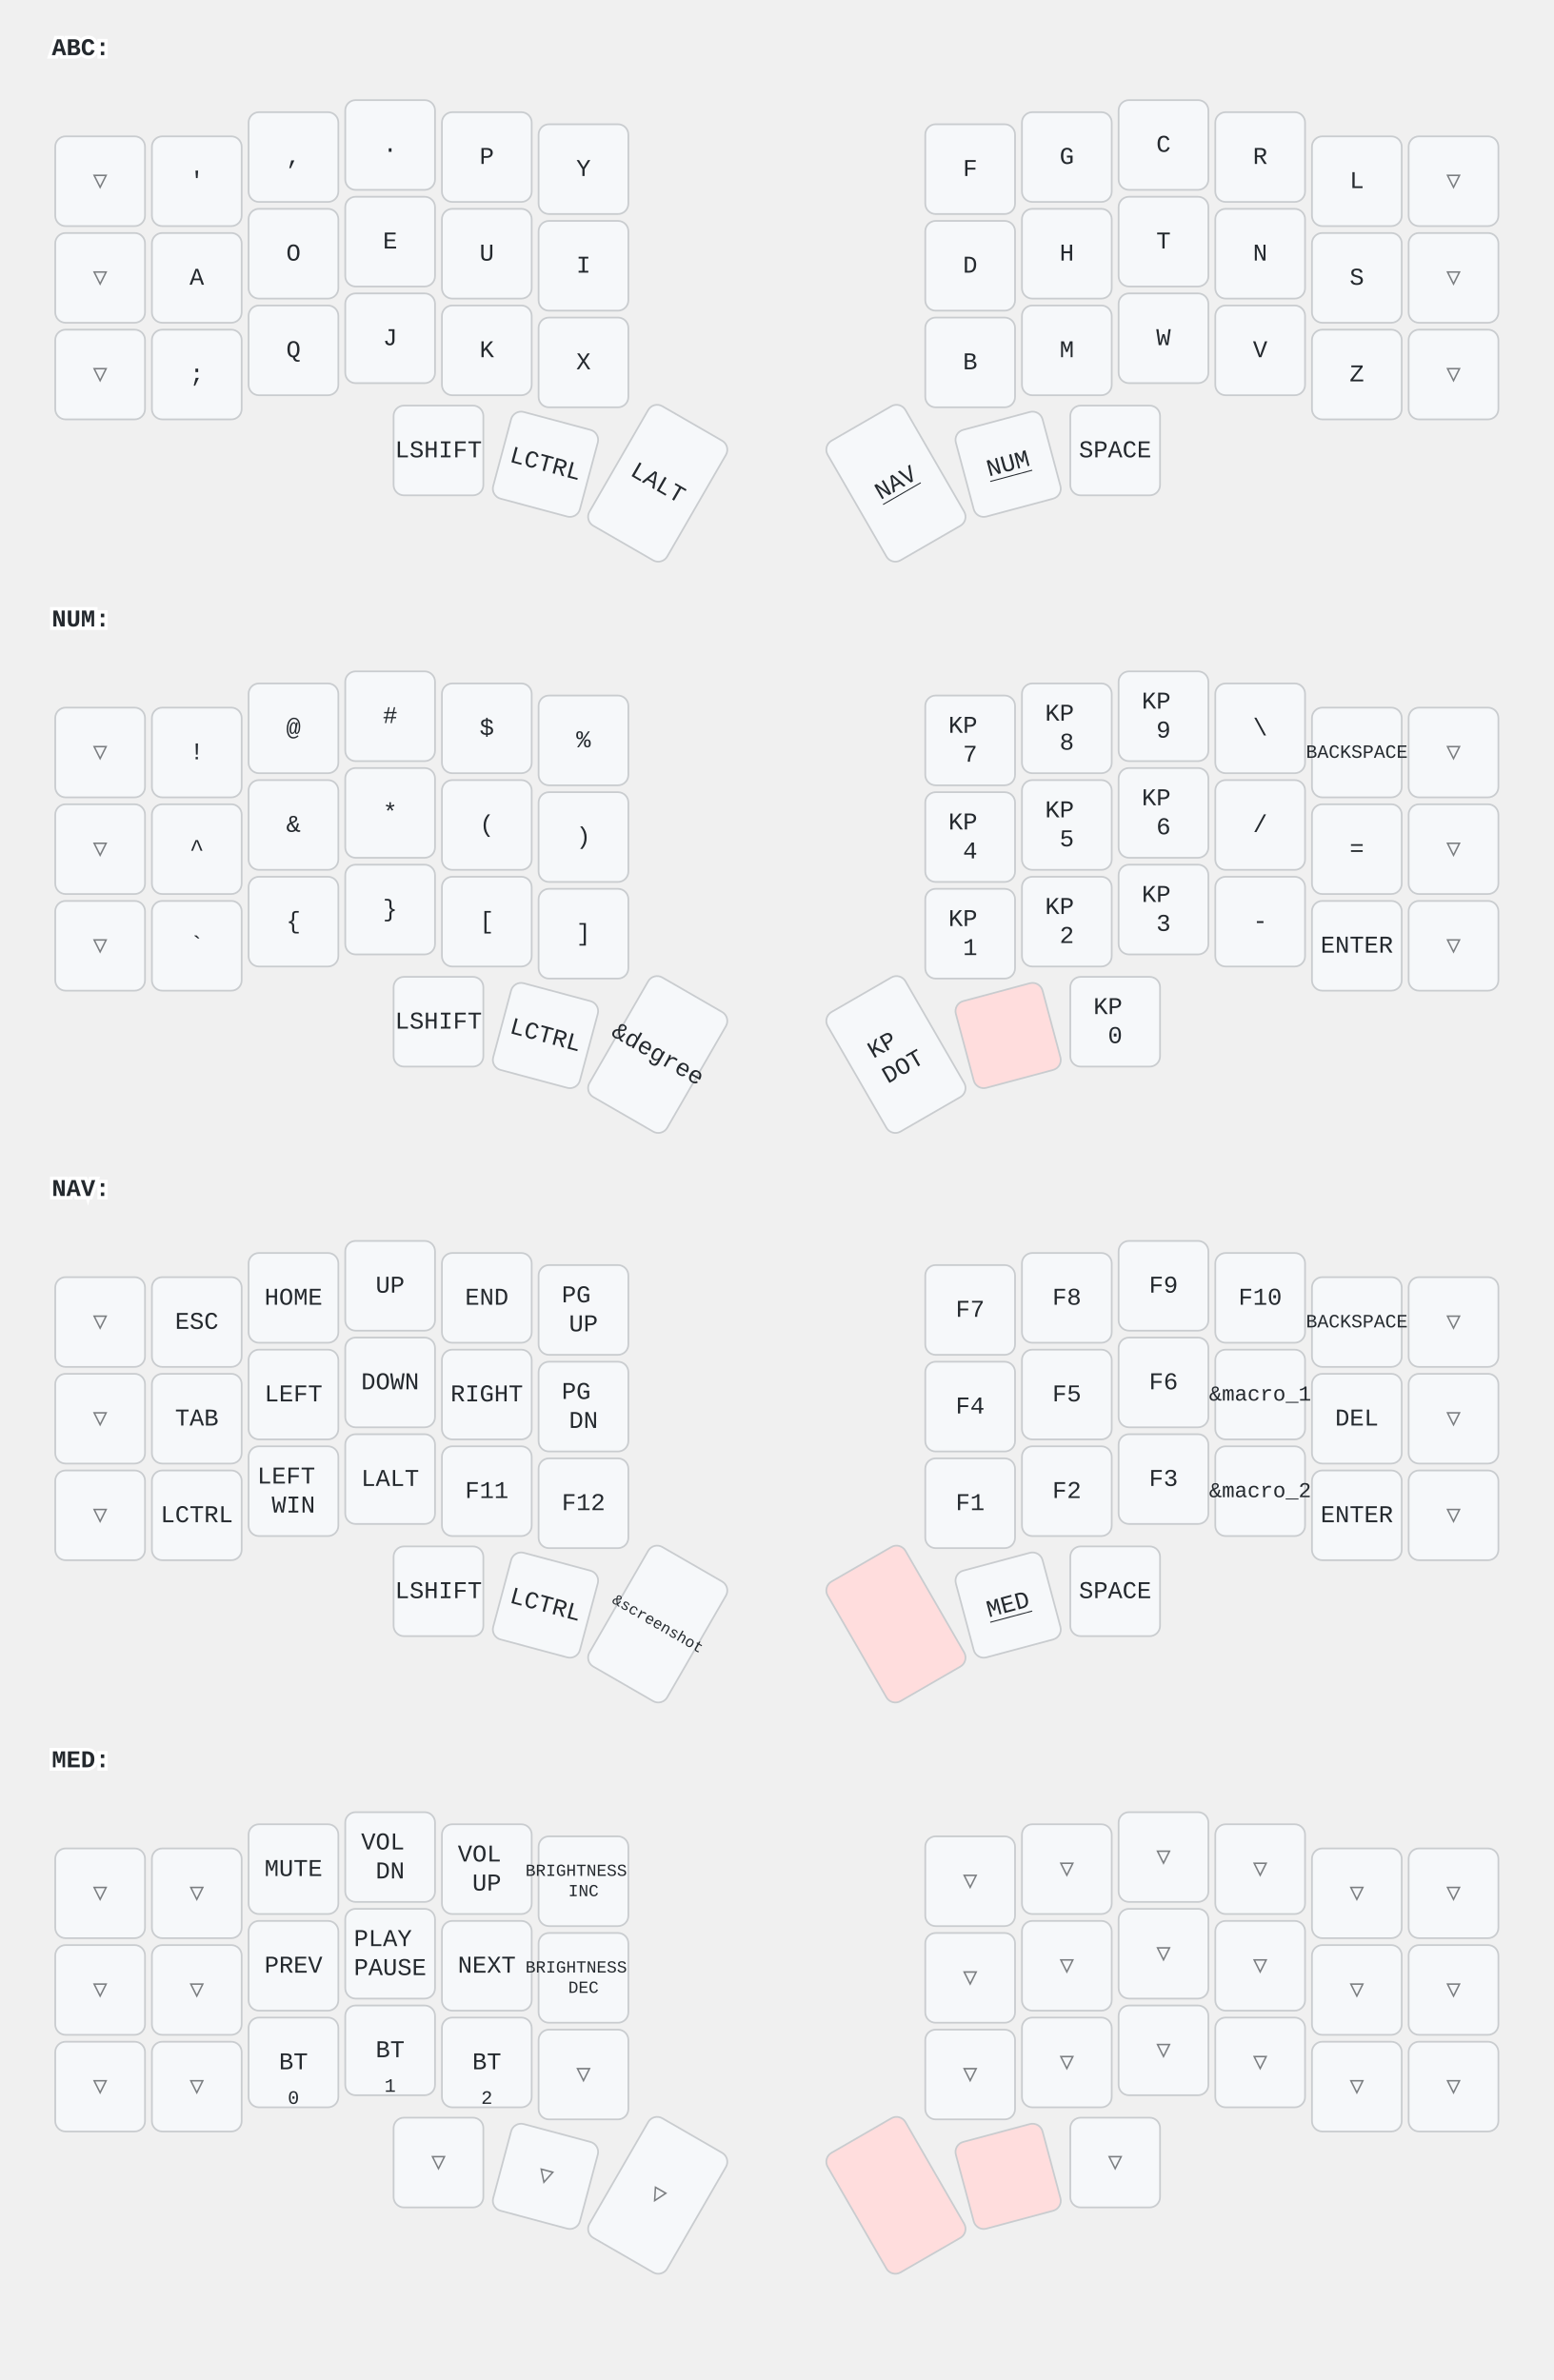
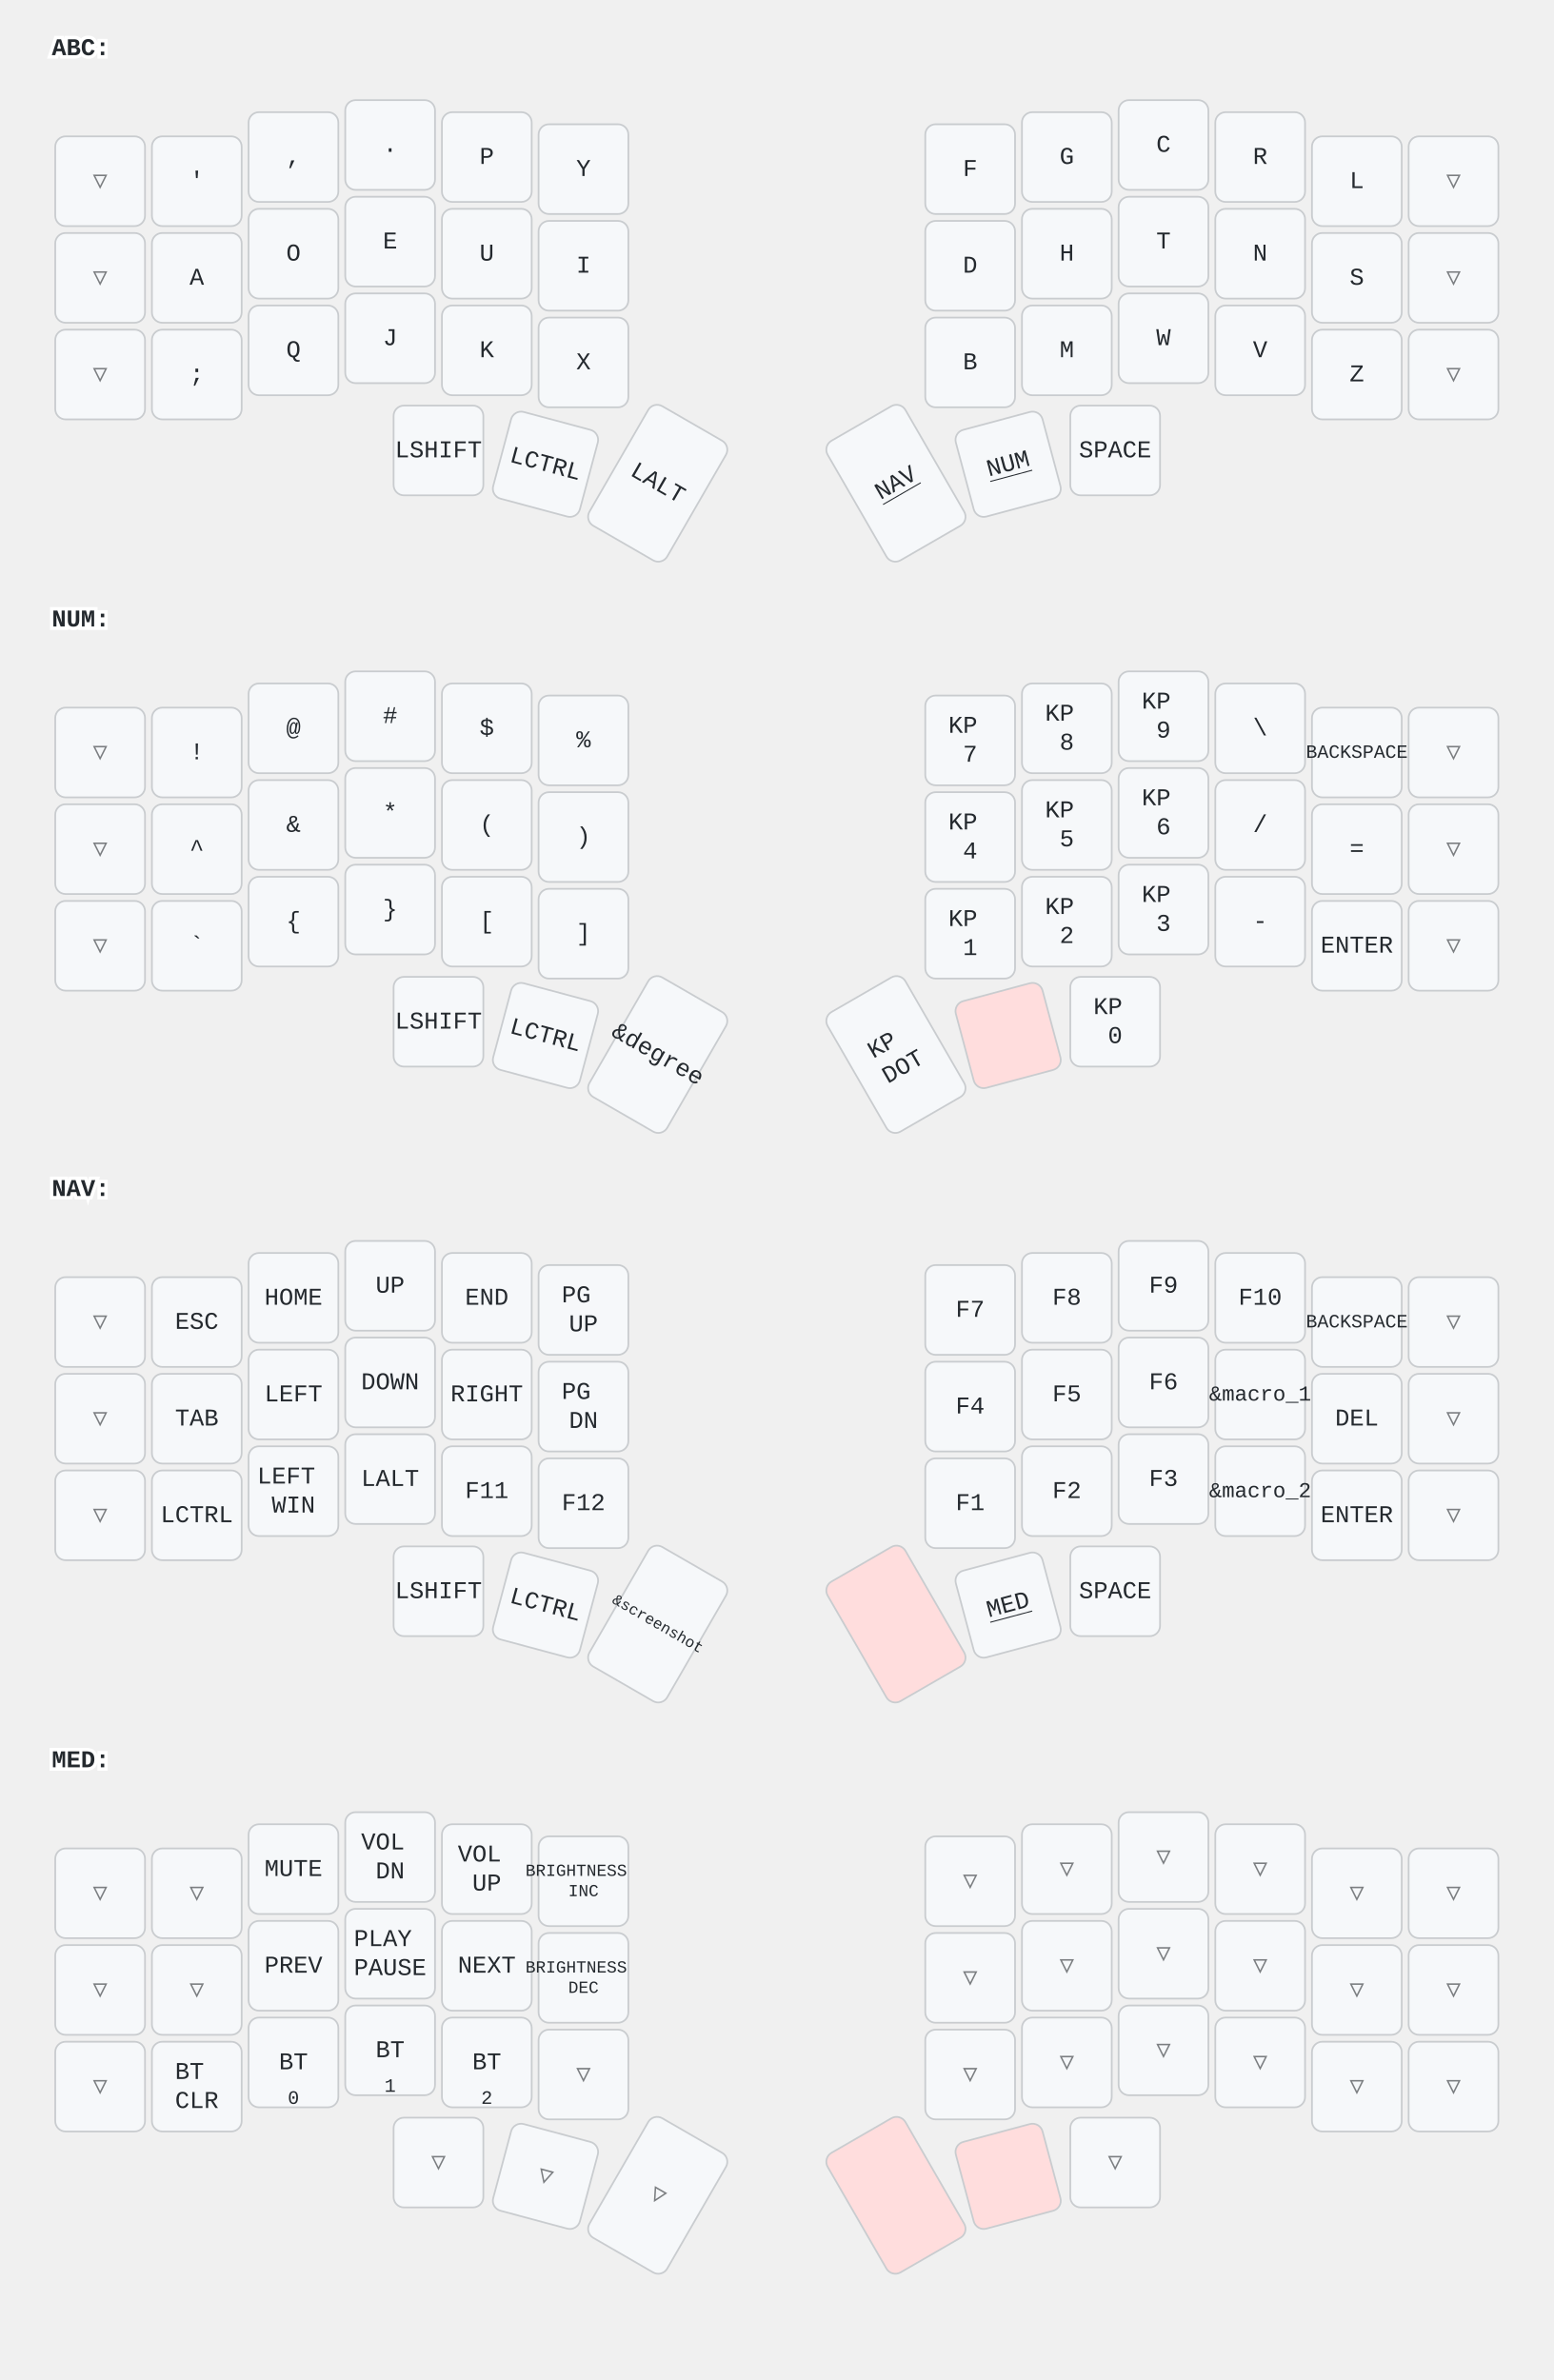
<svg xmlns="http://www.w3.org/2000/svg" width="900" height="1379" viewBox="0 0 900 1379" class="keymap">
  <style>/* inherit to force styles through use tags */
svg path {
    fill: inherit;
}

/* font and background color specifications */
svg.keymap {
    font-family: SFMono-Regular,Consolas,Liberation Mono,Menlo,monospace;
    font-size: 14px;
    font-kerning: normal;
    text-rendering: optimizeLegibility;
    fill: #24292e;
}

/* default key styling */
rect.key {
    fill: #f6f8fa;
}

rect.key, rect.combo {
    stroke: #c9cccf;
    stroke-width: 1;
}

/* default key side styling, only used is draw_key_sides is set */
rect.side {
    filter: brightness(90%);
}

/* color accent for combo boxes */
rect.combo, rect.combo-separate {
    fill: #cdf;
}

/* color accent for held keys */
rect.held, rect.combo.held {
    fill: #fdd;
}

/* color accent for ghost (optional) keys */
rect.ghost, rect.combo.ghost {
    stroke-dasharray: 4, 4;
    stroke-width: 2;
}

text {
    text-anchor: middle;
    dominant-baseline: middle;
}

/* styling for layer labels */
text.label {
    font-weight: bold;
    text-anchor: start;
    stroke: white;
    stroke-width: 4;
    paint-order: stroke;
}

/* styling for optional footer */
text.footer {
    text-anchor: end;
    dominant-baseline: auto;
    stroke: white;
    stroke-width: 4;
    paint-order: stroke;
}

/* styling for combo tap, and key non-tap label text */
- text.combo, text.hold, text.shifted, text.left, text.right {
+ text.combo, text.hold, text.shifted, text.left, text.right, text.tl, text.tr, text.bl, text.br {
    font-size: 11px;
}

- text.hold {
+ text.hold, text.bl, text.br {
    text-anchor: middle;
    dominant-baseline: auto;
}

- text.shifted {
+ text.shifted, text.tl, text.tr {
    text-anchor: middle;
    dominant-baseline: hanging;
}

- text.left {
+ text.left, text.tl, text.bl {
    text-anchor: start;
}

- text.right {
+ text.right, text.tr, text.br {
    text-anchor: end;
}

text.layer-activator {
    text-decoration: underline;
}

/* styling for hold/shifted label text in combo box */
text.combo.hold, text.combo.shifted, text.combo.left, text.combo.right {
    font-size: 8px;
}

/* lighter symbol for transparent keys */
text.trans {
    fill: #7b7e81;
}

/* styling for combo dendrons */
path.combo {
    stroke-width: 1;
    stroke: gray;
    fill: none;
}

/* Start Tabler Icons Cleanup */
/* cannot use height/width with glyphs */
.icon-tabler &gt; path {
    fill: inherit;
    stroke: inherit;
    stroke-width: 2;
}
/* hide tabler's default box */
.icon-tabler &gt; path[stroke="none"][fill="none"] {
    visibility: hidden;
}
/* End Tabler Icons Cleanup */
</style>
  <g transform="translate(30, 0)" class="layer-ABC">
    <text x="0" y="28" class="label" id="ABC">ABC:</text>
    <g transform="translate(0, 56)">
      <g transform="translate(28, 49)" class="key trans keypos-0">
        <rect rx="6" ry="6" x="-26" y="-26" width="52" height="52" class="key trans" />
        <text x="0" y="0" class="key trans tap">▽</text>
      </g>
      <g transform="translate(84, 49)" class="key keypos-1">
        <rect rx="6" ry="6" x="-26" y="-26" width="52" height="52" class="key" />
        <text x="0" y="0" class="key tap">'</text>
      </g>
      <g transform="translate(140, 35)" class="key keypos-2">
        <rect rx="6" ry="6" x="-26" y="-26" width="52" height="52" class="key" />
        <text x="0" y="0" class="key tap">,</text>
      </g>
      <g transform="translate(196, 28)" class="key keypos-3">
        <rect rx="6" ry="6" x="-26" y="-26" width="52" height="52" class="key" />
        <text x="0" y="0" class="key tap">.</text>
      </g>
      <g transform="translate(252, 35)" class="key keypos-4">
        <rect rx="6" ry="6" x="-26" y="-26" width="52" height="52" class="key" />
        <text x="0" y="0" class="key tap">P</text>
      </g>
      <g transform="translate(308, 42)" class="key keypos-5">
        <rect rx="6" ry="6" x="-26" y="-26" width="52" height="52" class="key" />
        <text x="0" y="0" class="key tap">Y</text>
      </g>
      <g transform="translate(532, 42)" class="key keypos-6">
        <rect rx="6" ry="6" x="-26" y="-26" width="52" height="52" class="key" />
        <text x="0" y="0" class="key tap">F</text>
      </g>
      <g transform="translate(588, 35)" class="key keypos-7">
        <rect rx="6" ry="6" x="-26" y="-26" width="52" height="52" class="key" />
        <text x="0" y="0" class="key tap">G</text>
      </g>
      <g transform="translate(644, 28)" class="key keypos-8">
        <rect rx="6" ry="6" x="-26" y="-26" width="52" height="52" class="key" />
        <text x="0" y="0" class="key tap">C</text>
      </g>
      <g transform="translate(700, 35)" class="key keypos-9">
        <rect rx="6" ry="6" x="-26" y="-26" width="52" height="52" class="key" />
        <text x="0" y="0" class="key tap">R</text>
      </g>
      <g transform="translate(756, 49)" class="key keypos-10">
        <rect rx="6" ry="6" x="-26" y="-26" width="52" height="52" class="key" />
        <text x="0" y="0" class="key tap">L</text>
      </g>
      <g transform="translate(812, 49)" class="key trans keypos-11">
        <rect rx="6" ry="6" x="-26" y="-26" width="52" height="52" class="key trans" />
        <text x="0" y="0" class="key trans tap">▽</text>
      </g>
      <g transform="translate(28, 105)" class="key trans keypos-12">
        <rect rx="6" ry="6" x="-26" y="-26" width="52" height="52" class="key trans" />
        <text x="0" y="0" class="key trans tap">▽</text>
      </g>
      <g transform="translate(84, 105)" class="key keypos-13">
        <rect rx="6" ry="6" x="-26" y="-26" width="52" height="52" class="key" />
        <text x="0" y="0" class="key tap">A</text>
      </g>
      <g transform="translate(140, 91)" class="key keypos-14">
        <rect rx="6" ry="6" x="-26" y="-26" width="52" height="52" class="key" />
        <text x="0" y="0" class="key tap">O</text>
      </g>
      <g transform="translate(196, 84)" class="key keypos-15">
        <rect rx="6" ry="6" x="-26" y="-26" width="52" height="52" class="key" />
        <text x="0" y="0" class="key tap">E</text>
      </g>
      <g transform="translate(252, 91)" class="key keypos-16">
        <rect rx="6" ry="6" x="-26" y="-26" width="52" height="52" class="key" />
        <text x="0" y="0" class="key tap">U</text>
      </g>
      <g transform="translate(308, 98)" class="key keypos-17">
        <rect rx="6" ry="6" x="-26" y="-26" width="52" height="52" class="key" />
        <text x="0" y="0" class="key tap">I</text>
      </g>
      <g transform="translate(532, 98)" class="key keypos-18">
        <rect rx="6" ry="6" x="-26" y="-26" width="52" height="52" class="key" />
        <text x="0" y="0" class="key tap">D</text>
      </g>
      <g transform="translate(588, 91)" class="key keypos-19">
        <rect rx="6" ry="6" x="-26" y="-26" width="52" height="52" class="key" />
        <text x="0" y="0" class="key tap">H</text>
      </g>
      <g transform="translate(644, 84)" class="key keypos-20">
        <rect rx="6" ry="6" x="-26" y="-26" width="52" height="52" class="key" />
        <text x="0" y="0" class="key tap">T</text>
      </g>
      <g transform="translate(700, 91)" class="key keypos-21">
        <rect rx="6" ry="6" x="-26" y="-26" width="52" height="52" class="key" />
        <text x="0" y="0" class="key tap">N</text>
      </g>
      <g transform="translate(756, 105)" class="key keypos-22">
        <rect rx="6" ry="6" x="-26" y="-26" width="52" height="52" class="key" />
        <text x="0" y="0" class="key tap">S</text>
      </g>
      <g transform="translate(812, 105)" class="key trans keypos-23">
        <rect rx="6" ry="6" x="-26" y="-26" width="52" height="52" class="key trans" />
        <text x="0" y="0" class="key trans tap">▽</text>
      </g>
      <g transform="translate(28, 161)" class="key trans keypos-24">
        <rect rx="6" ry="6" x="-26" y="-26" width="52" height="52" class="key trans" />
        <text x="0" y="0" class="key trans tap">▽</text>
      </g>
      <g transform="translate(84, 161)" class="key keypos-25">
        <rect rx="6" ry="6" x="-26" y="-26" width="52" height="52" class="key" />
        <text x="0" y="0" class="key tap">;</text>
      </g>
      <g transform="translate(140, 147)" class="key keypos-26">
        <rect rx="6" ry="6" x="-26" y="-26" width="52" height="52" class="key" />
        <text x="0" y="0" class="key tap">Q</text>
      </g>
      <g transform="translate(196, 140)" class="key keypos-27">
        <rect rx="6" ry="6" x="-26" y="-26" width="52" height="52" class="key" />
        <text x="0" y="0" class="key tap">J</text>
      </g>
      <g transform="translate(252, 147)" class="key keypos-28">
        <rect rx="6" ry="6" x="-26" y="-26" width="52" height="52" class="key" />
        <text x="0" y="0" class="key tap">K</text>
      </g>
      <g transform="translate(308, 154)" class="key keypos-29">
        <rect rx="6" ry="6" x="-26" y="-26" width="52" height="52" class="key" />
        <text x="0" y="0" class="key tap">X</text>
      </g>
      <g transform="translate(532, 154)" class="key keypos-30">
        <rect rx="6" ry="6" x="-26" y="-26" width="52" height="52" class="key" />
        <text x="0" y="0" class="key tap">B</text>
      </g>
      <g transform="translate(588, 147)" class="key keypos-31">
        <rect rx="6" ry="6" x="-26" y="-26" width="52" height="52" class="key" />
        <text x="0" y="0" class="key tap">M</text>
      </g>
      <g transform="translate(644, 140)" class="key keypos-32">
        <rect rx="6" ry="6" x="-26" y="-26" width="52" height="52" class="key" />
        <text x="0" y="0" class="key tap">W</text>
      </g>
      <g transform="translate(700, 147)" class="key keypos-33">
        <rect rx="6" ry="6" x="-26" y="-26" width="52" height="52" class="key" />
        <text x="0" y="0" class="key tap">V</text>
      </g>
      <g transform="translate(756, 161)" class="key keypos-34">
        <rect rx="6" ry="6" x="-26" y="-26" width="52" height="52" class="key" />
        <text x="0" y="0" class="key tap">Z</text>
      </g>
      <g transform="translate(812, 161)" class="key trans keypos-35">
        <rect rx="6" ry="6" x="-26" y="-26" width="52" height="52" class="key trans" />
        <text x="0" y="0" class="key trans tap">▽</text>
      </g>
      <g transform="translate(224, 205)" class="key keypos-36">
        <rect rx="6" ry="6" x="-26" y="-26" width="52" height="52" class="key" />
        <text x="0" y="0" class="key tap">LSHIFT</text>
      </g>
      <g transform="translate(286, 213) rotate(15.0)" class="key keypos-37">
        <rect rx="6" ry="6" x="-26" y="-26" width="52" height="52" class="key" />
        <text x="0" y="0" class="key tap">LCTRL</text>
      </g>
      <g transform="translate(351, 224) rotate(30.0)" class="key keypos-38">
        <rect rx="6" ry="6" x="-26" y="-40" width="52" height="80" class="key" />
        <text x="0" y="0" class="key tap">LALT</text>
      </g>
      <g transform="translate(489, 224) rotate(-30.0)" class="key keypos-39">
        <rect rx="6" ry="6" x="-26" y="-40" width="52" height="80" class="key" />
        <a href="#NAV">
          <text x="0" y="0" class="key tap layer-activator">NAV</text>
        </a>
      </g>
      <g transform="translate(554, 213) rotate(-15.0)" class="key keypos-40">
        <rect rx="6" ry="6" x="-26" y="-26" width="52" height="52" class="key" />
        <a href="#NUM">
          <text x="0" y="0" class="key tap layer-activator">NUM</text>
        </a>
      </g>
      <g transform="translate(616, 205)" class="key keypos-41">
        <rect rx="6" ry="6" x="-26" y="-26" width="52" height="52" class="key" />
        <text x="0" y="0" class="key tap">SPACE</text>
      </g>
    </g>
  </g>
  <g transform="translate(30, 331)" class="layer-NUM">
    <text x="0" y="28" class="label" id="NUM">NUM:</text>
    <g transform="translate(0, 56)">
      <g transform="translate(28, 49)" class="key trans keypos-0">
        <rect rx="6" ry="6" x="-26" y="-26" width="52" height="52" class="key trans" />
        <text x="0" y="0" class="key trans tap">▽</text>
      </g>
      <g transform="translate(84, 49)" class="key keypos-1">
        <rect rx="6" ry="6" x="-26" y="-26" width="52" height="52" class="key" />
        <text x="0" y="0" class="key tap">!</text>
      </g>
      <g transform="translate(140, 35)" class="key keypos-2">
        <rect rx="6" ry="6" x="-26" y="-26" width="52" height="52" class="key" />
        <text x="0" y="0" class="key tap">@</text>
      </g>
      <g transform="translate(196, 28)" class="key keypos-3">
        <rect rx="6" ry="6" x="-26" y="-26" width="52" height="52" class="key" />
        <text x="0" y="0" class="key tap">#</text>
      </g>
      <g transform="translate(252, 35)" class="key keypos-4">
        <rect rx="6" ry="6" x="-26" y="-26" width="52" height="52" class="key" />
        <text x="0" y="0" class="key tap">$</text>
      </g>
      <g transform="translate(308, 42)" class="key keypos-5">
        <rect rx="6" ry="6" x="-26" y="-26" width="52" height="52" class="key" />
        <text x="0" y="0" class="key tap">%</text>
      </g>
      <g transform="translate(532, 42)" class="key keypos-6">
        <rect rx="6" ry="6" x="-26" y="-26" width="52" height="52" class="key" />
        <text x="0" y="0" class="key tap">
          <tspan x="0" dy="-0.6em">KP</tspan>
          <tspan x="0" dy="1.2em">7</tspan>
        </text>
      </g>
      <g transform="translate(588, 35)" class="key keypos-7">
        <rect rx="6" ry="6" x="-26" y="-26" width="52" height="52" class="key" />
        <text x="0" y="0" class="key tap">
          <tspan x="0" dy="-0.6em">KP</tspan>
          <tspan x="0" dy="1.2em">8</tspan>
        </text>
      </g>
      <g transform="translate(644, 28)" class="key keypos-8">
        <rect rx="6" ry="6" x="-26" y="-26" width="52" height="52" class="key" />
        <text x="0" y="0" class="key tap">
          <tspan x="0" dy="-0.6em">KP</tspan>
          <tspan x="0" dy="1.2em">9</tspan>
        </text>
      </g>
      <g transform="translate(700, 35)" class="key keypos-9">
        <rect rx="6" ry="6" x="-26" y="-26" width="52" height="52" class="key" />
        <text x="0" y="0" class="key tap">\</text>
      </g>
      <g transform="translate(756, 49)" class="key keypos-10">
        <rect rx="6" ry="6" x="-26" y="-26" width="52" height="52" class="key" />
        <text x="0" y="0" class="key tap">
          <tspan style="font-size: 78%">BACKSPACE</tspan>
        </text>
      </g>
      <g transform="translate(812, 49)" class="key trans keypos-11">
        <rect rx="6" ry="6" x="-26" y="-26" width="52" height="52" class="key trans" />
        <text x="0" y="0" class="key trans tap">▽</text>
      </g>
      <g transform="translate(28, 105)" class="key trans keypos-12">
        <rect rx="6" ry="6" x="-26" y="-26" width="52" height="52" class="key trans" />
        <text x="0" y="0" class="key trans tap">▽</text>
      </g>
      <g transform="translate(84, 105)" class="key keypos-13">
        <rect rx="6" ry="6" x="-26" y="-26" width="52" height="52" class="key" />
        <text x="0" y="0" class="key tap">^</text>
      </g>
      <g transform="translate(140, 91)" class="key keypos-14">
        <rect rx="6" ry="6" x="-26" y="-26" width="52" height="52" class="key" />
        <text x="0" y="0" class="key tap">&amp;</text>
      </g>
      <g transform="translate(196, 84)" class="key keypos-15">
        <rect rx="6" ry="6" x="-26" y="-26" width="52" height="52" class="key" />
        <text x="0" y="0" class="key tap">*</text>
      </g>
      <g transform="translate(252, 91)" class="key keypos-16">
        <rect rx="6" ry="6" x="-26" y="-26" width="52" height="52" class="key" />
        <text x="0" y="0" class="key tap">(</text>
      </g>
      <g transform="translate(308, 98)" class="key keypos-17">
        <rect rx="6" ry="6" x="-26" y="-26" width="52" height="52" class="key" />
        <text x="0" y="0" class="key tap">)</text>
      </g>
      <g transform="translate(532, 98)" class="key keypos-18">
        <rect rx="6" ry="6" x="-26" y="-26" width="52" height="52" class="key" />
        <text x="0" y="0" class="key tap">
          <tspan x="0" dy="-0.6em">KP</tspan>
          <tspan x="0" dy="1.2em">4</tspan>
        </text>
      </g>
      <g transform="translate(588, 91)" class="key keypos-19">
        <rect rx="6" ry="6" x="-26" y="-26" width="52" height="52" class="key" />
        <text x="0" y="0" class="key tap">
          <tspan x="0" dy="-0.6em">KP</tspan>
          <tspan x="0" dy="1.2em">5</tspan>
        </text>
      </g>
      <g transform="translate(644, 84)" class="key keypos-20">
        <rect rx="6" ry="6" x="-26" y="-26" width="52" height="52" class="key" />
        <text x="0" y="0" class="key tap">
          <tspan x="0" dy="-0.6em">KP</tspan>
          <tspan x="0" dy="1.2em">6</tspan>
        </text>
      </g>
      <g transform="translate(700, 91)" class="key keypos-21">
        <rect rx="6" ry="6" x="-26" y="-26" width="52" height="52" class="key" />
        <text x="0" y="0" class="key tap">/</text>
      </g>
      <g transform="translate(756, 105)" class="key keypos-22">
        <rect rx="6" ry="6" x="-26" y="-26" width="52" height="52" class="key" />
        <text x="0" y="0" class="key tap">=</text>
      </g>
      <g transform="translate(812, 105)" class="key trans keypos-23">
        <rect rx="6" ry="6" x="-26" y="-26" width="52" height="52" class="key trans" />
        <text x="0" y="0" class="key trans tap">▽</text>
      </g>
      <g transform="translate(28, 161)" class="key trans keypos-24">
        <rect rx="6" ry="6" x="-26" y="-26" width="52" height="52" class="key trans" />
        <text x="0" y="0" class="key trans tap">▽</text>
      </g>
      <g transform="translate(84, 161)" class="key keypos-25">
        <rect rx="6" ry="6" x="-26" y="-26" width="52" height="52" class="key" />
        <text x="0" y="0" class="key tap">`</text>
      </g>
      <g transform="translate(140, 147)" class="key keypos-26">
        <rect rx="6" ry="6" x="-26" y="-26" width="52" height="52" class="key" />
        <text x="0" y="0" class="key tap">{</text>
      </g>
      <g transform="translate(196, 140)" class="key keypos-27">
        <rect rx="6" ry="6" x="-26" y="-26" width="52" height="52" class="key" />
        <text x="0" y="0" class="key tap">}</text>
      </g>
      <g transform="translate(252, 147)" class="key keypos-28">
        <rect rx="6" ry="6" x="-26" y="-26" width="52" height="52" class="key" />
        <text x="0" y="0" class="key tap">[</text>
      </g>
      <g transform="translate(308, 154)" class="key keypos-29">
        <rect rx="6" ry="6" x="-26" y="-26" width="52" height="52" class="key" />
        <text x="0" y="0" class="key tap">]</text>
      </g>
      <g transform="translate(532, 154)" class="key keypos-30">
        <rect rx="6" ry="6" x="-26" y="-26" width="52" height="52" class="key" />
        <text x="0" y="0" class="key tap">
          <tspan x="0" dy="-0.6em">KP</tspan>
          <tspan x="0" dy="1.2em">1</tspan>
        </text>
      </g>
      <g transform="translate(588, 147)" class="key keypos-31">
        <rect rx="6" ry="6" x="-26" y="-26" width="52" height="52" class="key" />
        <text x="0" y="0" class="key tap">
          <tspan x="0" dy="-0.6em">KP</tspan>
          <tspan x="0" dy="1.2em">2</tspan>
        </text>
      </g>
      <g transform="translate(644, 140)" class="key keypos-32">
        <rect rx="6" ry="6" x="-26" y="-26" width="52" height="52" class="key" />
        <text x="0" y="0" class="key tap">
          <tspan x="0" dy="-0.6em">KP</tspan>
          <tspan x="0" dy="1.2em">3</tspan>
        </text>
      </g>
      <g transform="translate(700, 147)" class="key keypos-33">
        <rect rx="6" ry="6" x="-26" y="-26" width="52" height="52" class="key" />
        <text x="0" y="0" class="key tap">-</text>
      </g>
      <g transform="translate(756, 161)" class="key keypos-34">
        <rect rx="6" ry="6" x="-26" y="-26" width="52" height="52" class="key" />
        <text x="0" y="0" class="key tap">ENTER</text>
      </g>
      <g transform="translate(812, 161)" class="key trans keypos-35">
        <rect rx="6" ry="6" x="-26" y="-26" width="52" height="52" class="key trans" />
        <text x="0" y="0" class="key trans tap">▽</text>
      </g>
      <g transform="translate(224, 205)" class="key keypos-36">
        <rect rx="6" ry="6" x="-26" y="-26" width="52" height="52" class="key" />
        <text x="0" y="0" class="key tap">LSHIFT</text>
      </g>
      <g transform="translate(286, 213) rotate(15.0)" class="key keypos-37">
        <rect rx="6" ry="6" x="-26" y="-26" width="52" height="52" class="key" />
        <text x="0" y="0" class="key tap">LCTRL</text>
      </g>
      <g transform="translate(351, 224) rotate(30.0)" class="key keypos-38">
        <rect rx="6" ry="6" x="-26" y="-40" width="52" height="80" class="key" />
        <text x="0" y="0" class="key tap">&amp;degree</text>
      </g>
      <g transform="translate(489, 224) rotate(-30.0)" class="key keypos-39">
        <rect rx="6" ry="6" x="-26" y="-40" width="52" height="80" class="key" />
        <text x="0" y="0" class="key tap">
          <tspan x="0" dy="-0.6em">KP</tspan>
          <tspan x="0" dy="1.2em">DOT</tspan>
        </text>
      </g>
      <g transform="translate(554, 213) rotate(-15.0)" class="key held keypos-40">
        <rect rx="6" ry="6" x="-26" y="-26" width="52" height="52" class="key held" />
      </g>
      <g transform="translate(616, 205)" class="key keypos-41">
        <rect rx="6" ry="6" x="-26" y="-26" width="52" height="52" class="key" />
        <text x="0" y="0" class="key tap">
          <tspan x="0" dy="-0.6em">KP</tspan>
          <tspan x="0" dy="1.2em">0</tspan>
        </text>
      </g>
    </g>
  </g>
  <g transform="translate(30, 661)" class="layer-NAV">
    <text x="0" y="28" class="label" id="NAV">NAV:</text>
    <g transform="translate(0, 56)">
      <g transform="translate(28, 49)" class="key trans keypos-0">
        <rect rx="6" ry="6" x="-26" y="-26" width="52" height="52" class="key trans" />
        <text x="0" y="0" class="key trans tap">▽</text>
      </g>
      <g transform="translate(84, 49)" class="key keypos-1">
        <rect rx="6" ry="6" x="-26" y="-26" width="52" height="52" class="key" />
        <text x="0" y="0" class="key tap">ESC</text>
      </g>
      <g transform="translate(140, 35)" class="key keypos-2">
        <rect rx="6" ry="6" x="-26" y="-26" width="52" height="52" class="key" />
        <text x="0" y="0" class="key tap">HOME</text>
      </g>
      <g transform="translate(196, 28)" class="key keypos-3">
        <rect rx="6" ry="6" x="-26" y="-26" width="52" height="52" class="key" />
        <text x="0" y="0" class="key tap">UP</text>
      </g>
      <g transform="translate(252, 35)" class="key keypos-4">
        <rect rx="6" ry="6" x="-26" y="-26" width="52" height="52" class="key" />
        <text x="0" y="0" class="key tap">END</text>
      </g>
      <g transform="translate(308, 42)" class="key keypos-5">
        <rect rx="6" ry="6" x="-26" y="-26" width="52" height="52" class="key" />
        <text x="0" y="0" class="key tap">
          <tspan x="0" dy="-0.6em">PG</tspan>
          <tspan x="0" dy="1.2em">UP</tspan>
        </text>
      </g>
      <g transform="translate(532, 42)" class="key keypos-6">
        <rect rx="6" ry="6" x="-26" y="-26" width="52" height="52" class="key" />
        <text x="0" y="0" class="key tap">F7</text>
      </g>
      <g transform="translate(588, 35)" class="key keypos-7">
        <rect rx="6" ry="6" x="-26" y="-26" width="52" height="52" class="key" />
        <text x="0" y="0" class="key tap">F8</text>
      </g>
      <g transform="translate(644, 28)" class="key keypos-8">
        <rect rx="6" ry="6" x="-26" y="-26" width="52" height="52" class="key" />
        <text x="0" y="0" class="key tap">F9</text>
      </g>
      <g transform="translate(700, 35)" class="key keypos-9">
        <rect rx="6" ry="6" x="-26" y="-26" width="52" height="52" class="key" />
        <text x="0" y="0" class="key tap">F10</text>
      </g>
      <g transform="translate(756, 49)" class="key keypos-10">
        <rect rx="6" ry="6" x="-26" y="-26" width="52" height="52" class="key" />
        <text x="0" y="0" class="key tap">
          <tspan style="font-size: 78%">BACKSPACE</tspan>
        </text>
      </g>
      <g transform="translate(812, 49)" class="key trans keypos-11">
        <rect rx="6" ry="6" x="-26" y="-26" width="52" height="52" class="key trans" />
        <text x="0" y="0" class="key trans tap">▽</text>
      </g>
      <g transform="translate(28, 105)" class="key trans keypos-12">
        <rect rx="6" ry="6" x="-26" y="-26" width="52" height="52" class="key trans" />
        <text x="0" y="0" class="key trans tap">▽</text>
      </g>
      <g transform="translate(84, 105)" class="key keypos-13">
        <rect rx="6" ry="6" x="-26" y="-26" width="52" height="52" class="key" />
        <text x="0" y="0" class="key tap">TAB</text>
      </g>
      <g transform="translate(140, 91)" class="key keypos-14">
        <rect rx="6" ry="6" x="-26" y="-26" width="52" height="52" class="key" />
        <text x="0" y="0" class="key tap">LEFT</text>
      </g>
      <g transform="translate(196, 84)" class="key keypos-15">
        <rect rx="6" ry="6" x="-26" y="-26" width="52" height="52" class="key" />
        <text x="0" y="0" class="key tap">DOWN</text>
      </g>
      <g transform="translate(252, 91)" class="key keypos-16">
        <rect rx="6" ry="6" x="-26" y="-26" width="52" height="52" class="key" />
        <text x="0" y="0" class="key tap">RIGHT</text>
      </g>
      <g transform="translate(308, 98)" class="key keypos-17">
        <rect rx="6" ry="6" x="-26" y="-26" width="52" height="52" class="key" />
        <text x="0" y="0" class="key tap">
          <tspan x="0" dy="-0.6em">PG</tspan>
          <tspan x="0" dy="1.2em">DN</tspan>
        </text>
      </g>
      <g transform="translate(532, 98)" class="key keypos-18">
        <rect rx="6" ry="6" x="-26" y="-26" width="52" height="52" class="key" />
        <text x="0" y="0" class="key tap">F4</text>
      </g>
      <g transform="translate(588, 91)" class="key keypos-19">
        <rect rx="6" ry="6" x="-26" y="-26" width="52" height="52" class="key" />
        <text x="0" y="0" class="key tap">F5</text>
      </g>
      <g transform="translate(644, 84)" class="key keypos-20">
        <rect rx="6" ry="6" x="-26" y="-26" width="52" height="52" class="key" />
        <text x="0" y="0" class="key tap">F6</text>
      </g>
      <g transform="translate(700, 91)" class="key keypos-21">
        <rect rx="6" ry="6" x="-26" y="-26" width="52" height="52" class="key" />
        <text x="0" y="0" class="key tap">
          <tspan style="font-size: 88%">&amp;macro_1</tspan>
        </text>
      </g>
      <g transform="translate(756, 105)" class="key keypos-22">
        <rect rx="6" ry="6" x="-26" y="-26" width="52" height="52" class="key" />
        <text x="0" y="0" class="key tap">DEL</text>
      </g>
      <g transform="translate(812, 105)" class="key trans keypos-23">
        <rect rx="6" ry="6" x="-26" y="-26" width="52" height="52" class="key trans" />
        <text x="0" y="0" class="key trans tap">▽</text>
      </g>
      <g transform="translate(28, 161)" class="key trans keypos-24">
        <rect rx="6" ry="6" x="-26" y="-26" width="52" height="52" class="key trans" />
        <text x="0" y="0" class="key trans tap">▽</text>
      </g>
      <g transform="translate(84, 161)" class="key keypos-25">
        <rect rx="6" ry="6" x="-26" y="-26" width="52" height="52" class="key" />
        <text x="0" y="0" class="key tap">LCTRL</text>
      </g>
      <g transform="translate(140, 147)" class="key keypos-26">
        <rect rx="6" ry="6" x="-26" y="-26" width="52" height="52" class="key" />
        <text x="0" y="0" class="key tap">
          <tspan x="0" dy="-0.6em">LEFT</tspan>
          <tspan x="0" dy="1.2em">WIN</tspan>
        </text>
      </g>
      <g transform="translate(196, 140)" class="key keypos-27">
        <rect rx="6" ry="6" x="-26" y="-26" width="52" height="52" class="key" />
        <text x="0" y="0" class="key tap">LALT</text>
      </g>
      <g transform="translate(252, 147)" class="key keypos-28">
        <rect rx="6" ry="6" x="-26" y="-26" width="52" height="52" class="key" />
        <text x="0" y="0" class="key tap">F11</text>
      </g>
      <g transform="translate(308, 154)" class="key keypos-29">
        <rect rx="6" ry="6" x="-26" y="-26" width="52" height="52" class="key" />
        <text x="0" y="0" class="key tap">F12</text>
      </g>
      <g transform="translate(532, 154)" class="key keypos-30">
        <rect rx="6" ry="6" x="-26" y="-26" width="52" height="52" class="key" />
        <text x="0" y="0" class="key tap">F1</text>
      </g>
      <g transform="translate(588, 147)" class="key keypos-31">
        <rect rx="6" ry="6" x="-26" y="-26" width="52" height="52" class="key" />
        <text x="0" y="0" class="key tap">F2</text>
      </g>
      <g transform="translate(644, 140)" class="key keypos-32">
        <rect rx="6" ry="6" x="-26" y="-26" width="52" height="52" class="key" />
        <text x="0" y="0" class="key tap">F3</text>
      </g>
      <g transform="translate(700, 147)" class="key keypos-33">
        <rect rx="6" ry="6" x="-26" y="-26" width="52" height="52" class="key" />
        <text x="0" y="0" class="key tap">
          <tspan style="font-size: 88%">&amp;macro_2</tspan>
        </text>
      </g>
      <g transform="translate(756, 161)" class="key keypos-34">
        <rect rx="6" ry="6" x="-26" y="-26" width="52" height="52" class="key" />
        <text x="0" y="0" class="key tap">ENTER</text>
      </g>
      <g transform="translate(812, 161)" class="key trans keypos-35">
        <rect rx="6" ry="6" x="-26" y="-26" width="52" height="52" class="key trans" />
        <text x="0" y="0" class="key trans tap">▽</text>
      </g>
      <g transform="translate(224, 205)" class="key keypos-36">
        <rect rx="6" ry="6" x="-26" y="-26" width="52" height="52" class="key" />
        <text x="0" y="0" class="key tap">LSHIFT</text>
      </g>
      <g transform="translate(286, 213) rotate(15.0)" class="key keypos-37">
        <rect rx="6" ry="6" x="-26" y="-26" width="52" height="52" class="key" />
        <text x="0" y="0" class="key tap">LCTRL</text>
      </g>
      <g transform="translate(351, 224) rotate(30.0)" class="key keypos-38">
        <rect rx="6" ry="6" x="-26" y="-40" width="52" height="80" class="key" />
        <text x="0" y="0" class="key tap">
          <tspan style="font-size: 64%">&amp;screenshot</tspan>
        </text>
      </g>
      <g transform="translate(489, 224) rotate(-30.0)" class="key held keypos-39">
        <rect rx="6" ry="6" x="-26" y="-40" width="52" height="80" class="key held" />
      </g>
      <g transform="translate(554, 213) rotate(-15.0)" class="key keypos-40">
        <rect rx="6" ry="6" x="-26" y="-26" width="52" height="52" class="key" />
        <a href="#MED">
          <text x="0" y="0" class="key tap layer-activator">MED</text>
        </a>
      </g>
      <g transform="translate(616, 205)" class="key keypos-41">
        <rect rx="6" ry="6" x="-26" y="-26" width="52" height="52" class="key" />
        <text x="0" y="0" class="key tap">SPACE</text>
      </g>
    </g>
  </g>
  <g transform="translate(30, 992)" class="layer-MED">
    <text x="0" y="28" class="label" id="MED">MED:</text>
    <g transform="translate(0, 56)">
      <g transform="translate(28, 49)" class="key trans keypos-0">
        <rect rx="6" ry="6" x="-26" y="-26" width="52" height="52" class="key trans" />
        <text x="0" y="0" class="key trans tap">▽</text>
      </g>
      <g transform="translate(84, 49)" class="key trans keypos-1">
        <rect rx="6" ry="6" x="-26" y="-26" width="52" height="52" class="key trans" />
        <text x="0" y="0" class="key trans tap">▽</text>
      </g>
      <g transform="translate(140, 35)" class="key keypos-2">
        <rect rx="6" ry="6" x="-26" y="-26" width="52" height="52" class="key" />
        <text x="0" y="0" class="key tap">MUTE</text>
      </g>
      <g transform="translate(196, 28)" class="key keypos-3">
        <rect rx="6" ry="6" x="-26" y="-26" width="52" height="52" class="key" />
        <text x="0" y="0" class="key tap">
          <tspan x="0" dy="-0.6em">VOL</tspan>
          <tspan x="0" dy="1.2em">DN</tspan>
        </text>
      </g>
      <g transform="translate(252, 35)" class="key keypos-4">
        <rect rx="6" ry="6" x="-26" y="-26" width="52" height="52" class="key" />
        <text x="0" y="0" class="key tap">
          <tspan x="0" dy="-0.6em">VOL</tspan>
          <tspan x="0" dy="1.2em">UP</tspan>
        </text>
      </g>
      <g transform="translate(308, 42)" class="key keypos-5">
        <rect rx="6" ry="6" x="-26" y="-26" width="52" height="52" class="key" />
        <text x="0" y="0" class="key tap">
          <tspan x="0" dy="-0.6em" style="font-size: 70%">BRIGHTNESS</tspan>
          <tspan x="0" dy="1.2em" style="font-size: 70%">INC</tspan>
        </text>
      </g>
      <g transform="translate(532, 42)" class="key trans keypos-6">
        <rect rx="6" ry="6" x="-26" y="-26" width="52" height="52" class="key trans" />
        <text x="0" y="0" class="key trans tap">▽</text>
      </g>
      <g transform="translate(588, 35)" class="key trans keypos-7">
        <rect rx="6" ry="6" x="-26" y="-26" width="52" height="52" class="key trans" />
        <text x="0" y="0" class="key trans tap">▽</text>
      </g>
      <g transform="translate(644, 28)" class="key trans keypos-8">
        <rect rx="6" ry="6" x="-26" y="-26" width="52" height="52" class="key trans" />
        <text x="0" y="0" class="key trans tap">▽</text>
      </g>
      <g transform="translate(700, 35)" class="key trans keypos-9">
        <rect rx="6" ry="6" x="-26" y="-26" width="52" height="52" class="key trans" />
        <text x="0" y="0" class="key trans tap">▽</text>
      </g>
      <g transform="translate(756, 49)" class="key trans keypos-10">
        <rect rx="6" ry="6" x="-26" y="-26" width="52" height="52" class="key trans" />
        <text x="0" y="0" class="key trans tap">▽</text>
      </g>
      <g transform="translate(812, 49)" class="key trans keypos-11">
        <rect rx="6" ry="6" x="-26" y="-26" width="52" height="52" class="key trans" />
        <text x="0" y="0" class="key trans tap">▽</text>
      </g>
      <g transform="translate(28, 105)" class="key trans keypos-12">
        <rect rx="6" ry="6" x="-26" y="-26" width="52" height="52" class="key trans" />
        <text x="0" y="0" class="key trans tap">▽</text>
      </g>
      <g transform="translate(84, 105)" class="key trans keypos-13">
        <rect rx="6" ry="6" x="-26" y="-26" width="52" height="52" class="key trans" />
        <text x="0" y="0" class="key trans tap">▽</text>
      </g>
      <g transform="translate(140, 91)" class="key keypos-14">
        <rect rx="6" ry="6" x="-26" y="-26" width="52" height="52" class="key" />
        <text x="0" y="0" class="key tap">PREV</text>
      </g>
      <g transform="translate(196, 84)" class="key keypos-15">
        <rect rx="6" ry="6" x="-26" y="-26" width="52" height="52" class="key" />
        <text x="0" y="0" class="key tap">
          <tspan x="0" dy="-0.6em">PLAY</tspan>
          <tspan x="0" dy="1.2em">PAUSE</tspan>
        </text>
      </g>
      <g transform="translate(252, 91)" class="key keypos-16">
        <rect rx="6" ry="6" x="-26" y="-26" width="52" height="52" class="key" />
        <text x="0" y="0" class="key tap">NEXT</text>
      </g>
      <g transform="translate(308, 98)" class="key keypos-17">
        <rect rx="6" ry="6" x="-26" y="-26" width="52" height="52" class="key" />
        <text x="0" y="0" class="key tap">
          <tspan x="0" dy="-0.6em" style="font-size: 70%">BRIGHTNESS</tspan>
          <tspan x="0" dy="1.2em" style="font-size: 70%">DEC</tspan>
        </text>
      </g>
      <g transform="translate(532, 98)" class="key trans keypos-18">
        <rect rx="6" ry="6" x="-26" y="-26" width="52" height="52" class="key trans" />
        <text x="0" y="0" class="key trans tap">▽</text>
      </g>
      <g transform="translate(588, 91)" class="key trans keypos-19">
        <rect rx="6" ry="6" x="-26" y="-26" width="52" height="52" class="key trans" />
        <text x="0" y="0" class="key trans tap">▽</text>
      </g>
      <g transform="translate(644, 84)" class="key trans keypos-20">
        <rect rx="6" ry="6" x="-26" y="-26" width="52" height="52" class="key trans" />
        <text x="0" y="0" class="key trans tap">▽</text>
      </g>
      <g transform="translate(700, 91)" class="key trans keypos-21">
        <rect rx="6" ry="6" x="-26" y="-26" width="52" height="52" class="key trans" />
        <text x="0" y="0" class="key trans tap">▽</text>
      </g>
      <g transform="translate(756, 105)" class="key trans keypos-22">
        <rect rx="6" ry="6" x="-26" y="-26" width="52" height="52" class="key trans" />
        <text x="0" y="0" class="key trans tap">▽</text>
      </g>
      <g transform="translate(812, 105)" class="key trans keypos-23">
        <rect rx="6" ry="6" x="-26" y="-26" width="52" height="52" class="key trans" />
        <text x="0" y="0" class="key trans tap">▽</text>
      </g>
      <g transform="translate(28, 161)" class="key trans keypos-24">
        <rect rx="6" ry="6" x="-26" y="-26" width="52" height="52" class="key trans" />
        <text x="0" y="0" class="key trans tap">▽</text>
      </g>
-       <g transform="translate(84, 161)" class="key trans keypos-25">
-         <rect rx="6" ry="6" x="-26" y="-26" width="52" height="52" class="key trans" />
-         <text x="0" y="0" class="key trans tap">▽</text>
+       <g transform="translate(84, 161)" class="key keypos-25">
+         <rect rx="6" ry="6" x="-26" y="-26" width="52" height="52" class="key" />
+         <text x="0" y="0" class="key tap">
+           <tspan x="0" dy="-0.6em">BT</tspan>
+           <tspan x="0" dy="1.2em">CLR</tspan>
+         </text>
      </g>
      <g transform="translate(140, 147)" class="key keypos-26">
        <rect rx="6" ry="6" x="-26" y="-26" width="52" height="52" class="key" />
        <text x="0" y="0" class="key tap">BT</text>
        <text x="0" y="24" class="key hold">0</text>
      </g>
      <g transform="translate(196, 140)" class="key keypos-27">
        <rect rx="6" ry="6" x="-26" y="-26" width="52" height="52" class="key" />
        <text x="0" y="0" class="key tap">BT</text>
        <text x="0" y="24" class="key hold">1</text>
      </g>
      <g transform="translate(252, 147)" class="key keypos-28">
        <rect rx="6" ry="6" x="-26" y="-26" width="52" height="52" class="key" />
        <text x="0" y="0" class="key tap">BT</text>
        <text x="0" y="24" class="key hold">2</text>
      </g>
      <g transform="translate(308, 154)" class="key trans keypos-29">
        <rect rx="6" ry="6" x="-26" y="-26" width="52" height="52" class="key trans" />
        <text x="0" y="0" class="key trans tap">▽</text>
      </g>
      <g transform="translate(532, 154)" class="key trans keypos-30">
        <rect rx="6" ry="6" x="-26" y="-26" width="52" height="52" class="key trans" />
        <text x="0" y="0" class="key trans tap">▽</text>
      </g>
      <g transform="translate(588, 147)" class="key trans keypos-31">
        <rect rx="6" ry="6" x="-26" y="-26" width="52" height="52" class="key trans" />
        <text x="0" y="0" class="key trans tap">▽</text>
      </g>
      <g transform="translate(644, 140)" class="key trans keypos-32">
        <rect rx="6" ry="6" x="-26" y="-26" width="52" height="52" class="key trans" />
        <text x="0" y="0" class="key trans tap">▽</text>
      </g>
      <g transform="translate(700, 147)" class="key trans keypos-33">
        <rect rx="6" ry="6" x="-26" y="-26" width="52" height="52" class="key trans" />
        <text x="0" y="0" class="key trans tap">▽</text>
      </g>
      <g transform="translate(756, 161)" class="key trans keypos-34">
        <rect rx="6" ry="6" x="-26" y="-26" width="52" height="52" class="key trans" />
        <text x="0" y="0" class="key trans tap">▽</text>
      </g>
      <g transform="translate(812, 161)" class="key trans keypos-35">
        <rect rx="6" ry="6" x="-26" y="-26" width="52" height="52" class="key trans" />
        <text x="0" y="0" class="key trans tap">▽</text>
      </g>
      <g transform="translate(224, 205)" class="key trans keypos-36">
        <rect rx="6" ry="6" x="-26" y="-26" width="52" height="52" class="key trans" />
        <text x="0" y="0" class="key trans tap">▽</text>
      </g>
      <g transform="translate(286, 213) rotate(15.0)" class="key trans keypos-37">
        <rect rx="6" ry="6" x="-26" y="-26" width="52" height="52" class="key trans" />
        <text x="0" y="0" class="key trans tap">▽</text>
      </g>
      <g transform="translate(351, 224) rotate(30.0)" class="key trans keypos-38">
        <rect rx="6" ry="6" x="-26" y="-40" width="52" height="80" class="key trans" />
        <text x="0" y="0" class="key trans tap">▽</text>
      </g>
      <g transform="translate(489, 224) rotate(-30.0)" class="key held keypos-39">
        <rect rx="6" ry="6" x="-26" y="-40" width="52" height="80" class="key held" />
      </g>
      <g transform="translate(554, 213) rotate(-15.0)" class="key held keypos-40">
        <rect rx="6" ry="6" x="-26" y="-26" width="52" height="52" class="key held" />
      </g>
      <g transform="translate(616, 205)" class="key trans keypos-41">
        <rect rx="6" ry="6" x="-26" y="-26" width="52" height="52" class="key trans" />
        <text x="0" y="0" class="key trans tap">▽</text>
      </g>
    </g>
  </g>
</svg>
